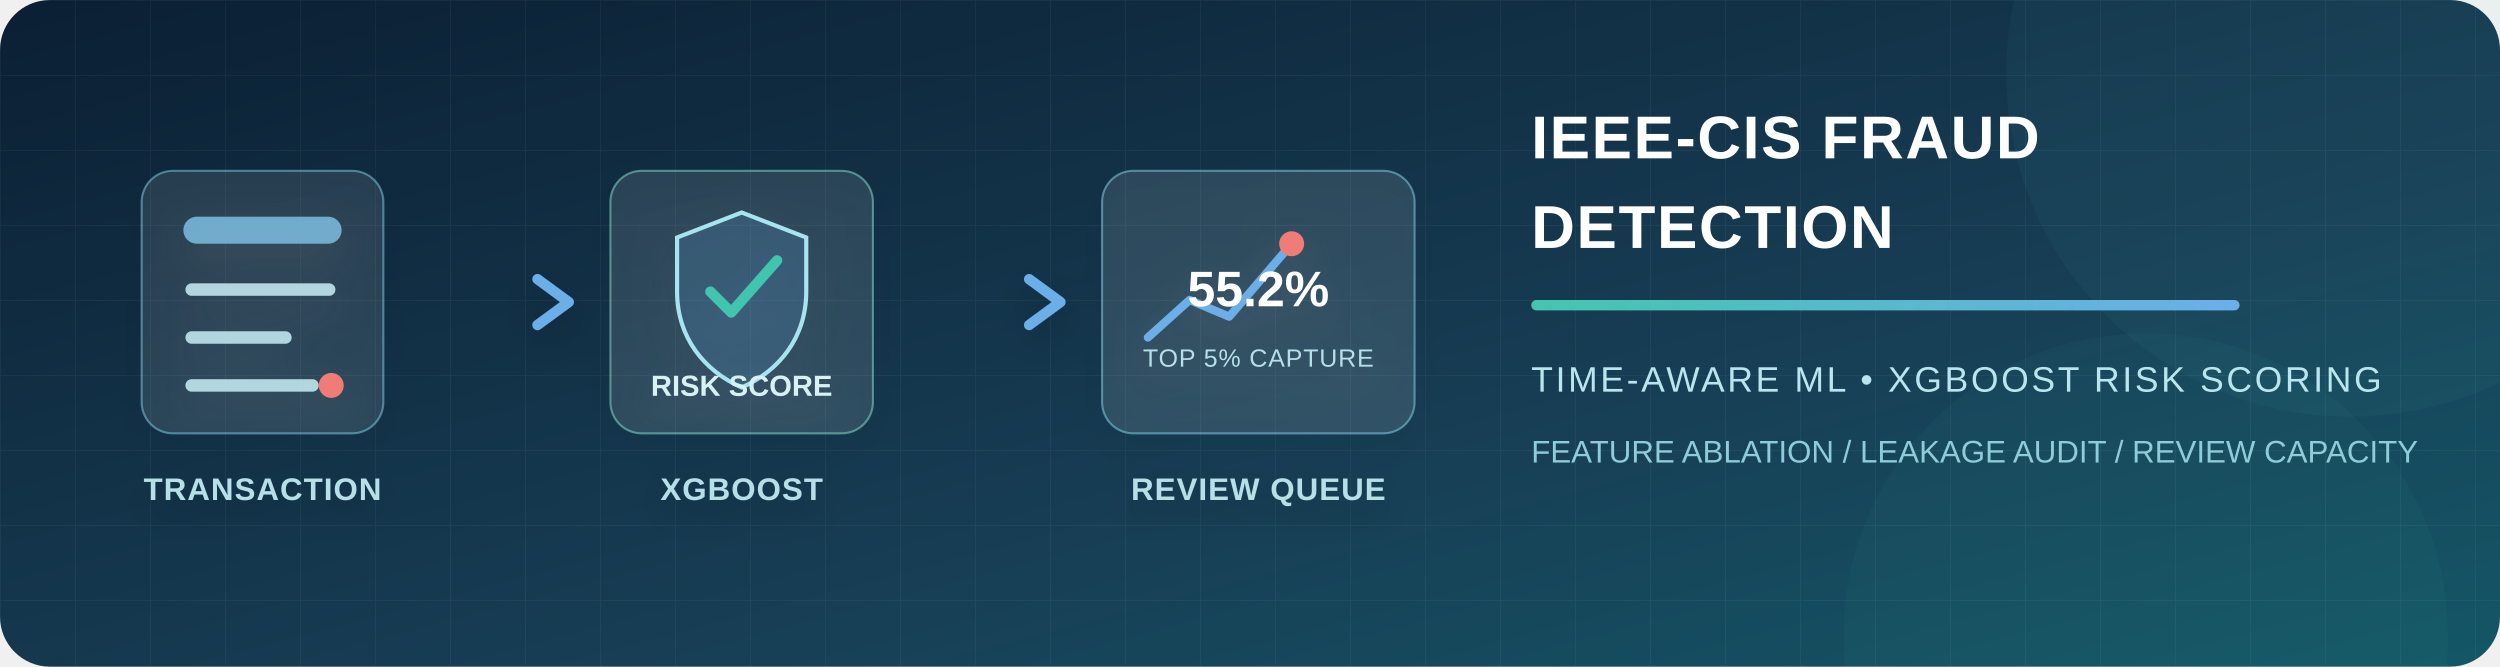
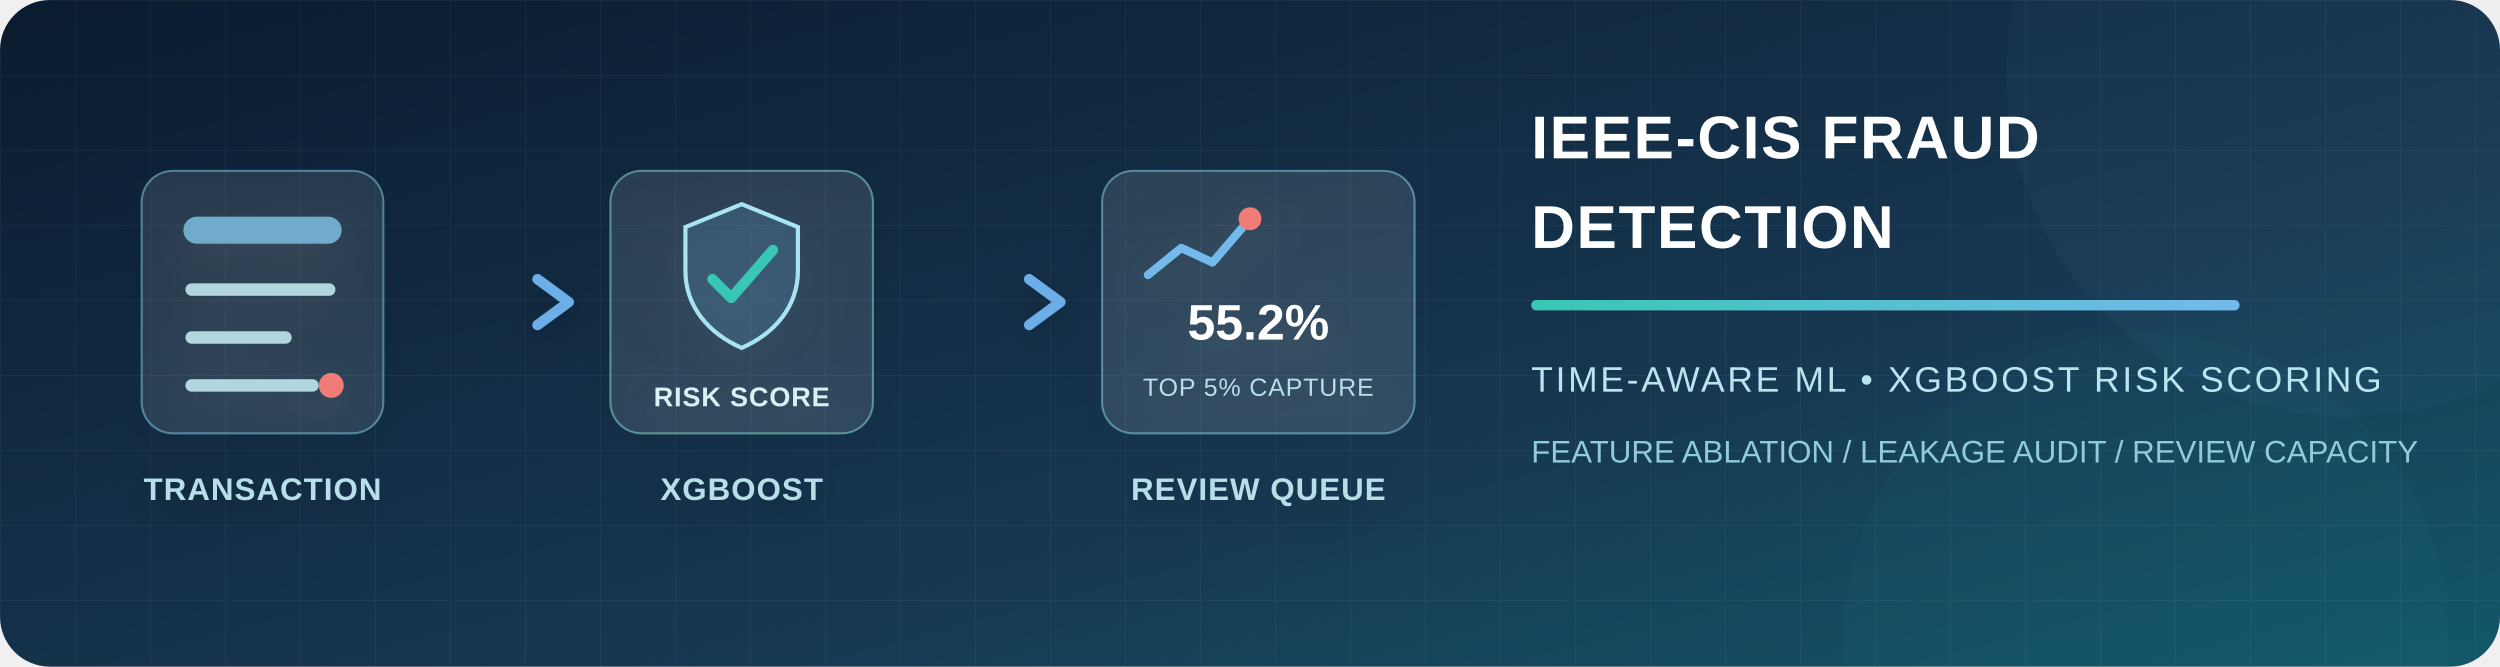
<svg xmlns="http://www.w3.org/2000/svg" width="1200" height="320" viewBox="0 0 1200 320" role="img" aria-labelledby="title desc">
  <defs>
    <linearGradient id="background" x1="0" y1="0" x2="1" y2="1">
-       <stop offset="0" stop-color="#0b1f33" />
-       <stop offset="0.62" stop-color="#173e55" />
-       <stop offset="1" stop-color="#145766" />
+       <stop offset="0" stop-color="#0a1b2f" />
+       <stop offset="0.62" stop-color="#173751" />
+       <stop offset="1" stop-color="#13586a" />
    </linearGradient>
    <linearGradient id="accent" x1="0" y1="0" x2="1" y2="0">
-       <stop offset="0" stop-color="#43c5af" />
-       <stop offset="1" stop-color="#6caee8" />
+       <stop offset="0" stop-color="#39c7b5" />
+       <stop offset="1" stop-color="#73b9eb" />
    </linearGradient>
    <filter id="shadow" x="-20%" y="-20%" width="140%" height="140%">
      <feDropShadow dx="0" dy="7" stdDeviation="9" flood-color="#03111f" flood-opacity="0.28" />
    </filter>
    <pattern id="grid" width="36" height="36" patternUnits="userSpaceOnUse">
      <path d="M 36 0 L 0 0 0 36" fill="none" stroke="#ffffff" stroke-opacity="0.045" stroke-width="1" />
    </pattern>
  </defs>
  <rect width="1200" height="320" rx="24" fill="url(#background)" />
  <rect width="1200" height="320" rx="24" fill="url(#grid)" />
-   <circle cx="1128" cy="35" r="165" fill="#5ec7d3" opacity="0.045" />
-   <circle cx="1030" cy="305" r="145" fill="#43c5af" opacity="0.04" />
+   <circle cx="1128" cy="35" r="165" fill="#73b9eb" opacity="0.04" />
+   <circle cx="1030" cy="305" r="145" fill="#39c7b5" opacity="0.035" />
  <g transform="translate(68 48)" filter="url(#shadow)">
    <rect x="0" y="34" width="116" height="126" rx="15" fill="#ffffff" fill-opacity="0.095" stroke="#8ed8ee" stroke-opacity="0.48" />
    <rect x="20" y="56" width="76" height="13" rx="6.5" fill="#79b8dc" opacity="0.88" />
    <path d="M24 91h66M24 114h45M24 137h58" stroke="#c7edf5" stroke-width="6" stroke-linecap="round" opacity="0.86" />
    <circle cx="91" cy="137" r="6" fill="#ef7c77" />
    <text x="58" y="192" text-anchor="middle" fill="#b7dfe8" font-family="Segoe UI, Arial, sans-serif" font-size="15" font-weight="600" letter-spacing="0.5">TRANSACTION</text>
    <path d="M143 97h58" stroke="url(#accent)" stroke-width="5" stroke-linecap="round" />
    <path d="M190 86l15 11-15 11" fill="none" stroke="#6caee8" stroke-width="5" stroke-linecap="round" stroke-linejoin="round" />
    <rect x="225" y="34" width="126" height="126" rx="15" fill="#ffffff" fill-opacity="0.105" stroke="#86d7c8" stroke-opacity="0.55" />
-     <path d="M288 54l31 12v26c0 22-13 38-31 46-18-8-31-24-31-46V66z" fill="#6caee8" fill-opacity="0.18" stroke="#a7e4f0" stroke-width="2" />
-     <path d="M273 92l10 10 22-25" fill="none" stroke="#43c5af" stroke-width="5" stroke-linecap="round" stroke-linejoin="round" />
-     <text x="288" y="142" text-anchor="middle" fill="#d7f1f4" font-family="Segoe UI, Arial, sans-serif" font-size="14" font-weight="700">RISK SCORE</text>
+     <path d="M288 50l27 11v21c0 17-11 30-27 37-16-7-27-20-27-37V61z" fill="#73b9eb" fill-opacity="0.17" stroke="#a7e4f0" stroke-width="2" />
+     <path d="M274 86l9 9 20-23" fill="none" stroke="#39c7b5" stroke-width="5" stroke-linecap="round" stroke-linejoin="round" />
+     <text x="288" y="147" text-anchor="middle" fill="#d7f1f4" font-family="Segoe UI, Arial, sans-serif" font-size="13" font-weight="700" letter-spacing="0.4">RISK SCORE</text>
    <text x="288" y="192" text-anchor="middle" fill="#b7dfe8" font-family="Segoe UI, Arial, sans-serif" font-size="15" font-weight="600" letter-spacing="0.5">XGBOOST</text>
    <path d="M379 97h58" stroke="url(#accent)" stroke-width="5" stroke-linecap="round" />
    <path d="M426 86l15 11-15 11" fill="none" stroke="#6caee8" stroke-width="5" stroke-linecap="round" stroke-linejoin="round" />
    <rect x="461" y="34" width="150" height="126" rx="15" fill="#ffffff" fill-opacity="0.105" stroke="#8ed8ee" stroke-opacity="0.5" />
-     <path d="M483 114l20-18 19 8 30-35" fill="none" stroke="#6caee8" stroke-width="4" stroke-linecap="round" stroke-linejoin="round" />
-     <circle cx="552" cy="69" r="6" fill="#ef7c77" />
-     <text x="536" y="99" text-anchor="middle" fill="#ffffff" font-family="Segoe UI, Arial, sans-serif" font-size="24" font-weight="700">55.2%</text>
-     <text x="536" y="128" text-anchor="middle" fill="#b7dfe8" font-family="Segoe UI, Arial, sans-serif" font-size="12" letter-spacing="0.4">TOP 5% CAPTURE</text>
+     <path d="M483 84l16-13 15 7 18-21" fill="none" stroke="#73b9eb" stroke-width="4" stroke-linecap="round" stroke-linejoin="round" />
+     <circle cx="532" cy="57" r="5.5" fill="#ef7c77" />
+     <text x="536" y="115" text-anchor="middle" fill="#ffffff" font-family="Segoe UI, Arial, sans-serif" font-size="24" font-weight="700">55.2%</text>
+     <text x="536" y="142" text-anchor="middle" fill="#b7dfe8" font-family="Segoe UI, Arial, sans-serif" font-size="12" letter-spacing="0.4">TOP 5% CAPTURE</text>
    <text x="536" y="192" text-anchor="middle" fill="#b7dfe8" font-family="Segoe UI, Arial, sans-serif" font-size="15" font-weight="600" letter-spacing="0.5">REVIEW QUEUE</text>
  </g>
  <g transform="translate(735 76)">
    <text x="0" y="0" fill="#ffffff" font-family="Segoe UI, Arial, sans-serif" font-size="29" font-weight="750" letter-spacing="0.8">IEEE-CIS FRAUD</text>
    <text x="0" y="43" fill="#ffffff" font-family="Segoe UI, Arial, sans-serif" font-size="29" font-weight="750" letter-spacing="0.8">DETECTION</text>
    <rect x="0" y="68" width="340" height="5" rx="2.5" fill="url(#accent)" />
    <text x="0" y="112" fill="#b9e5ee" font-family="Segoe UI, Arial, sans-serif" font-size="17" letter-spacing="1.3">TIME-AWARE ML  •  XGBOOST RISK SCORING</text>
    <text x="0" y="146" fill="#8fcbd8" font-family="Segoe UI, Arial, sans-serif" font-size="15">FEATURE ABLATION  /  LEAKAGE AUDIT  /  REVIEW CAPACITY</text>
  </g>
</svg>
